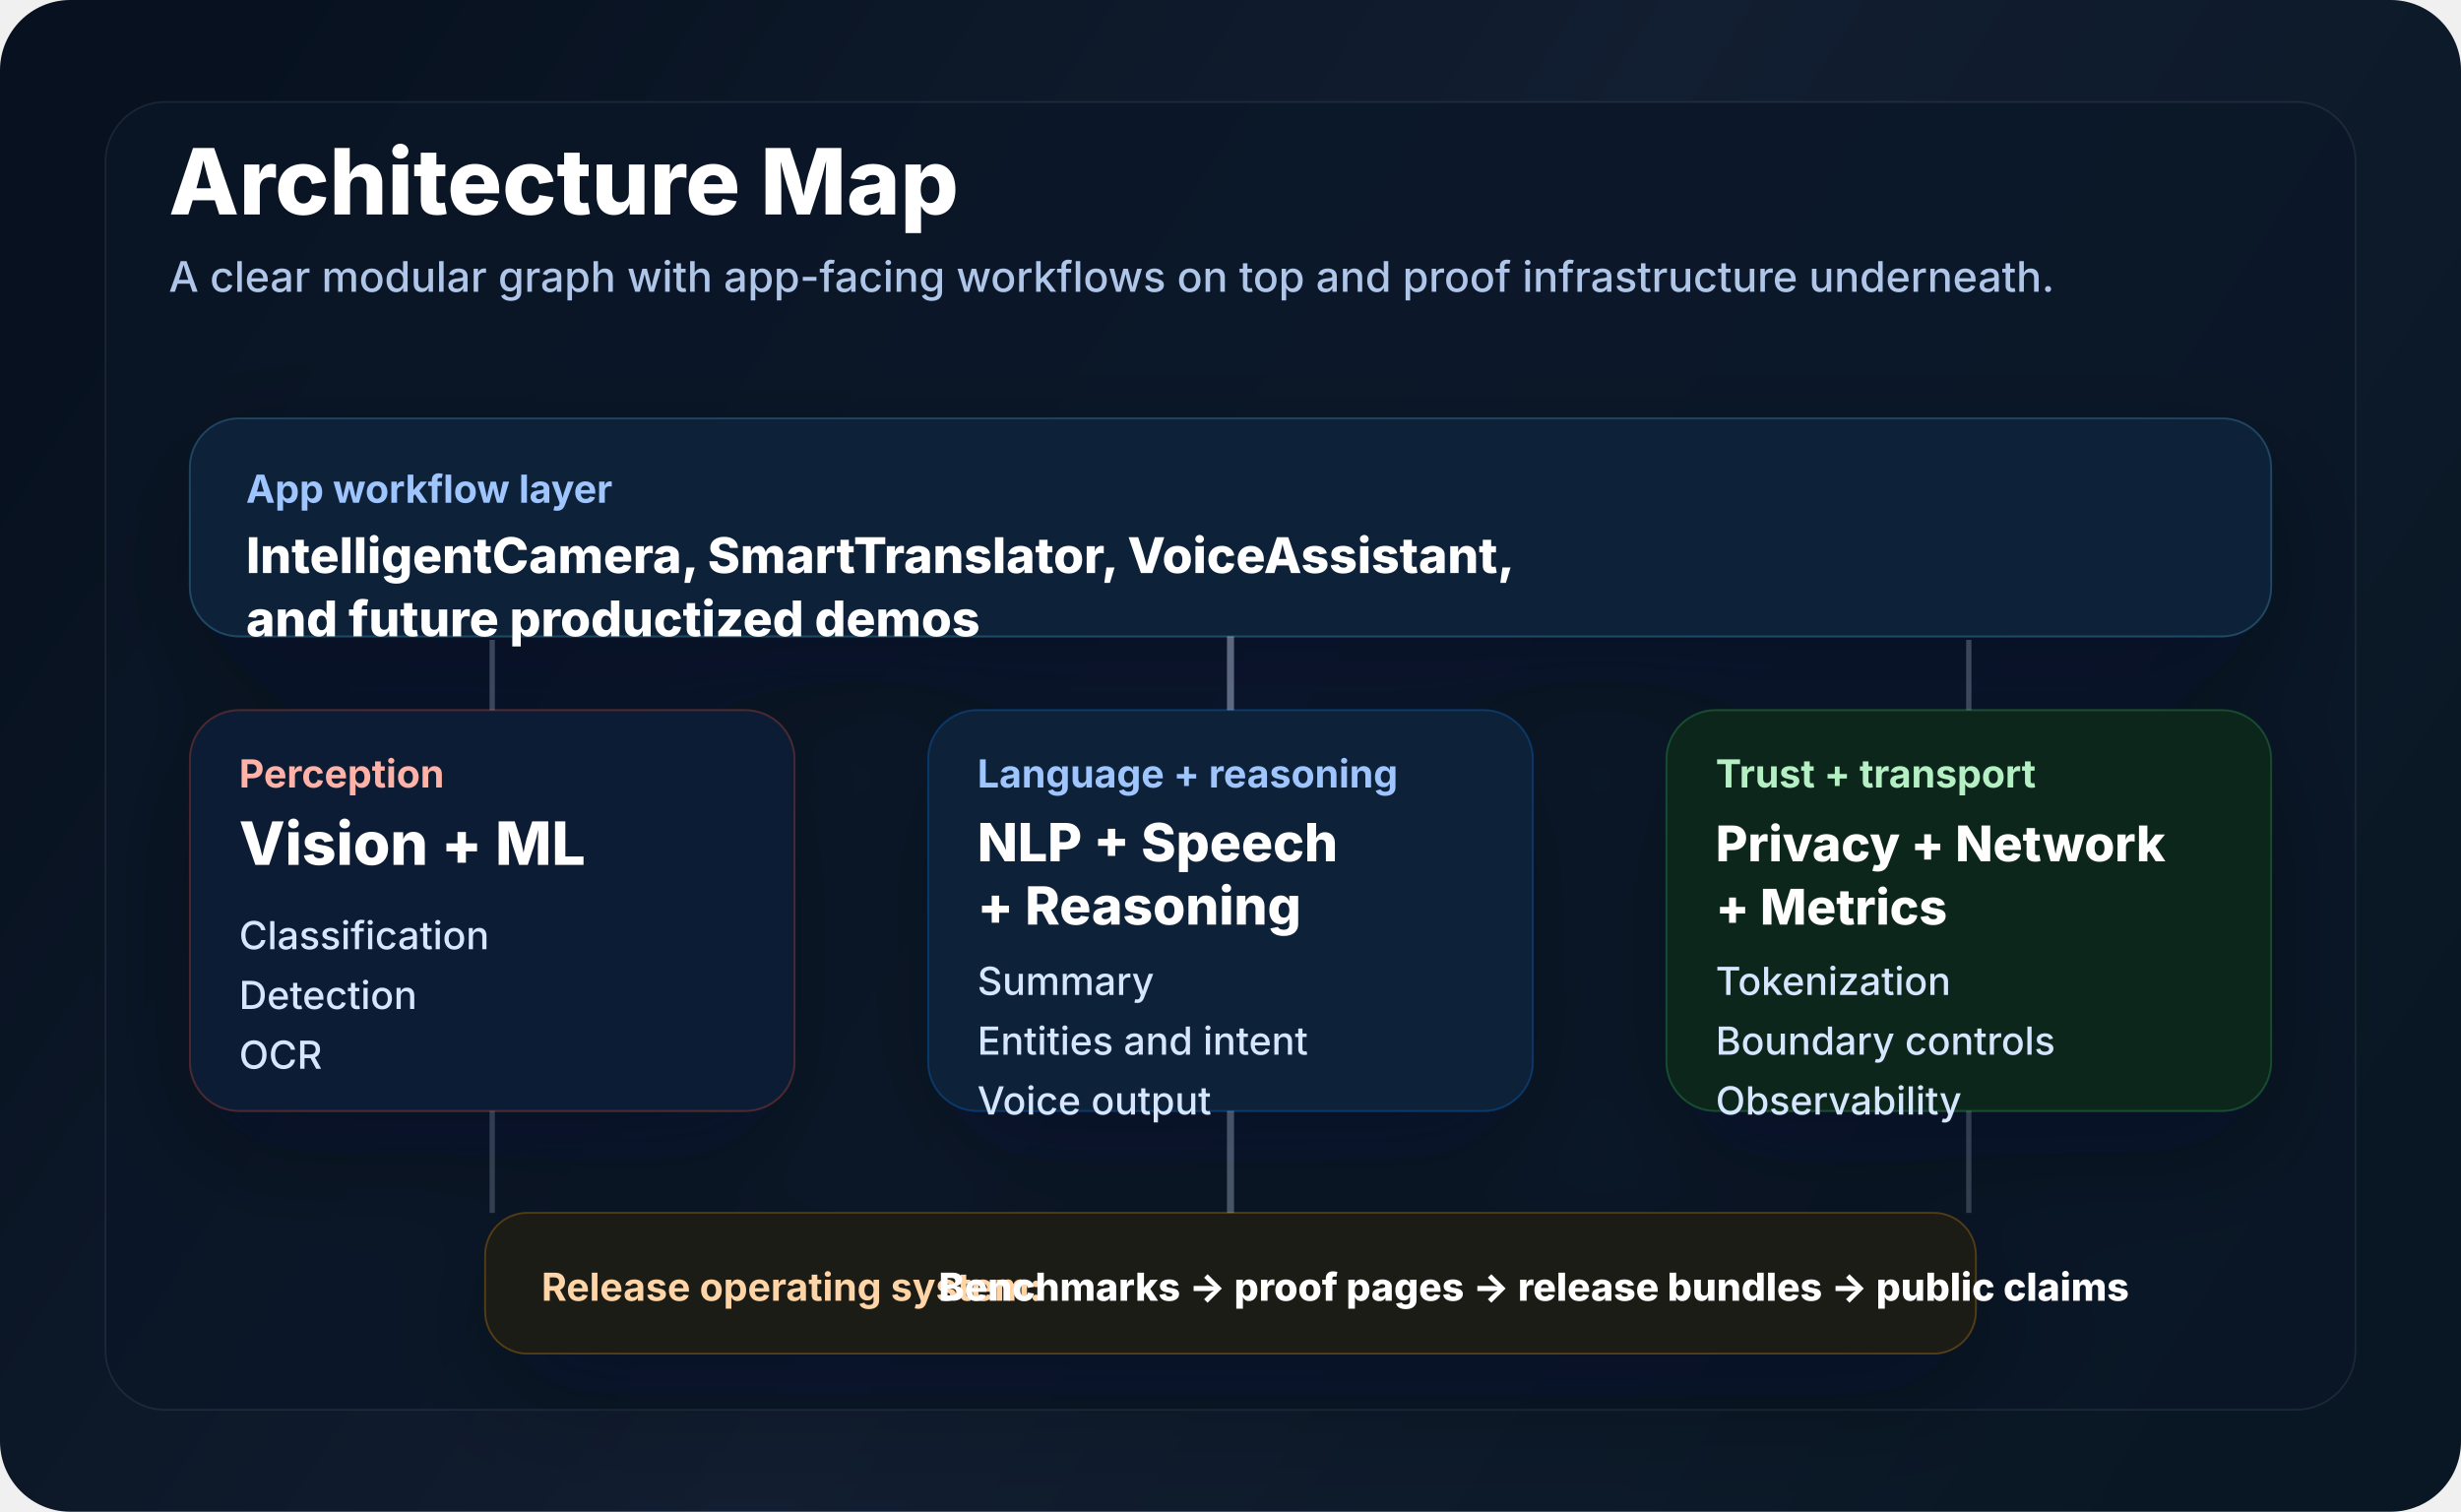
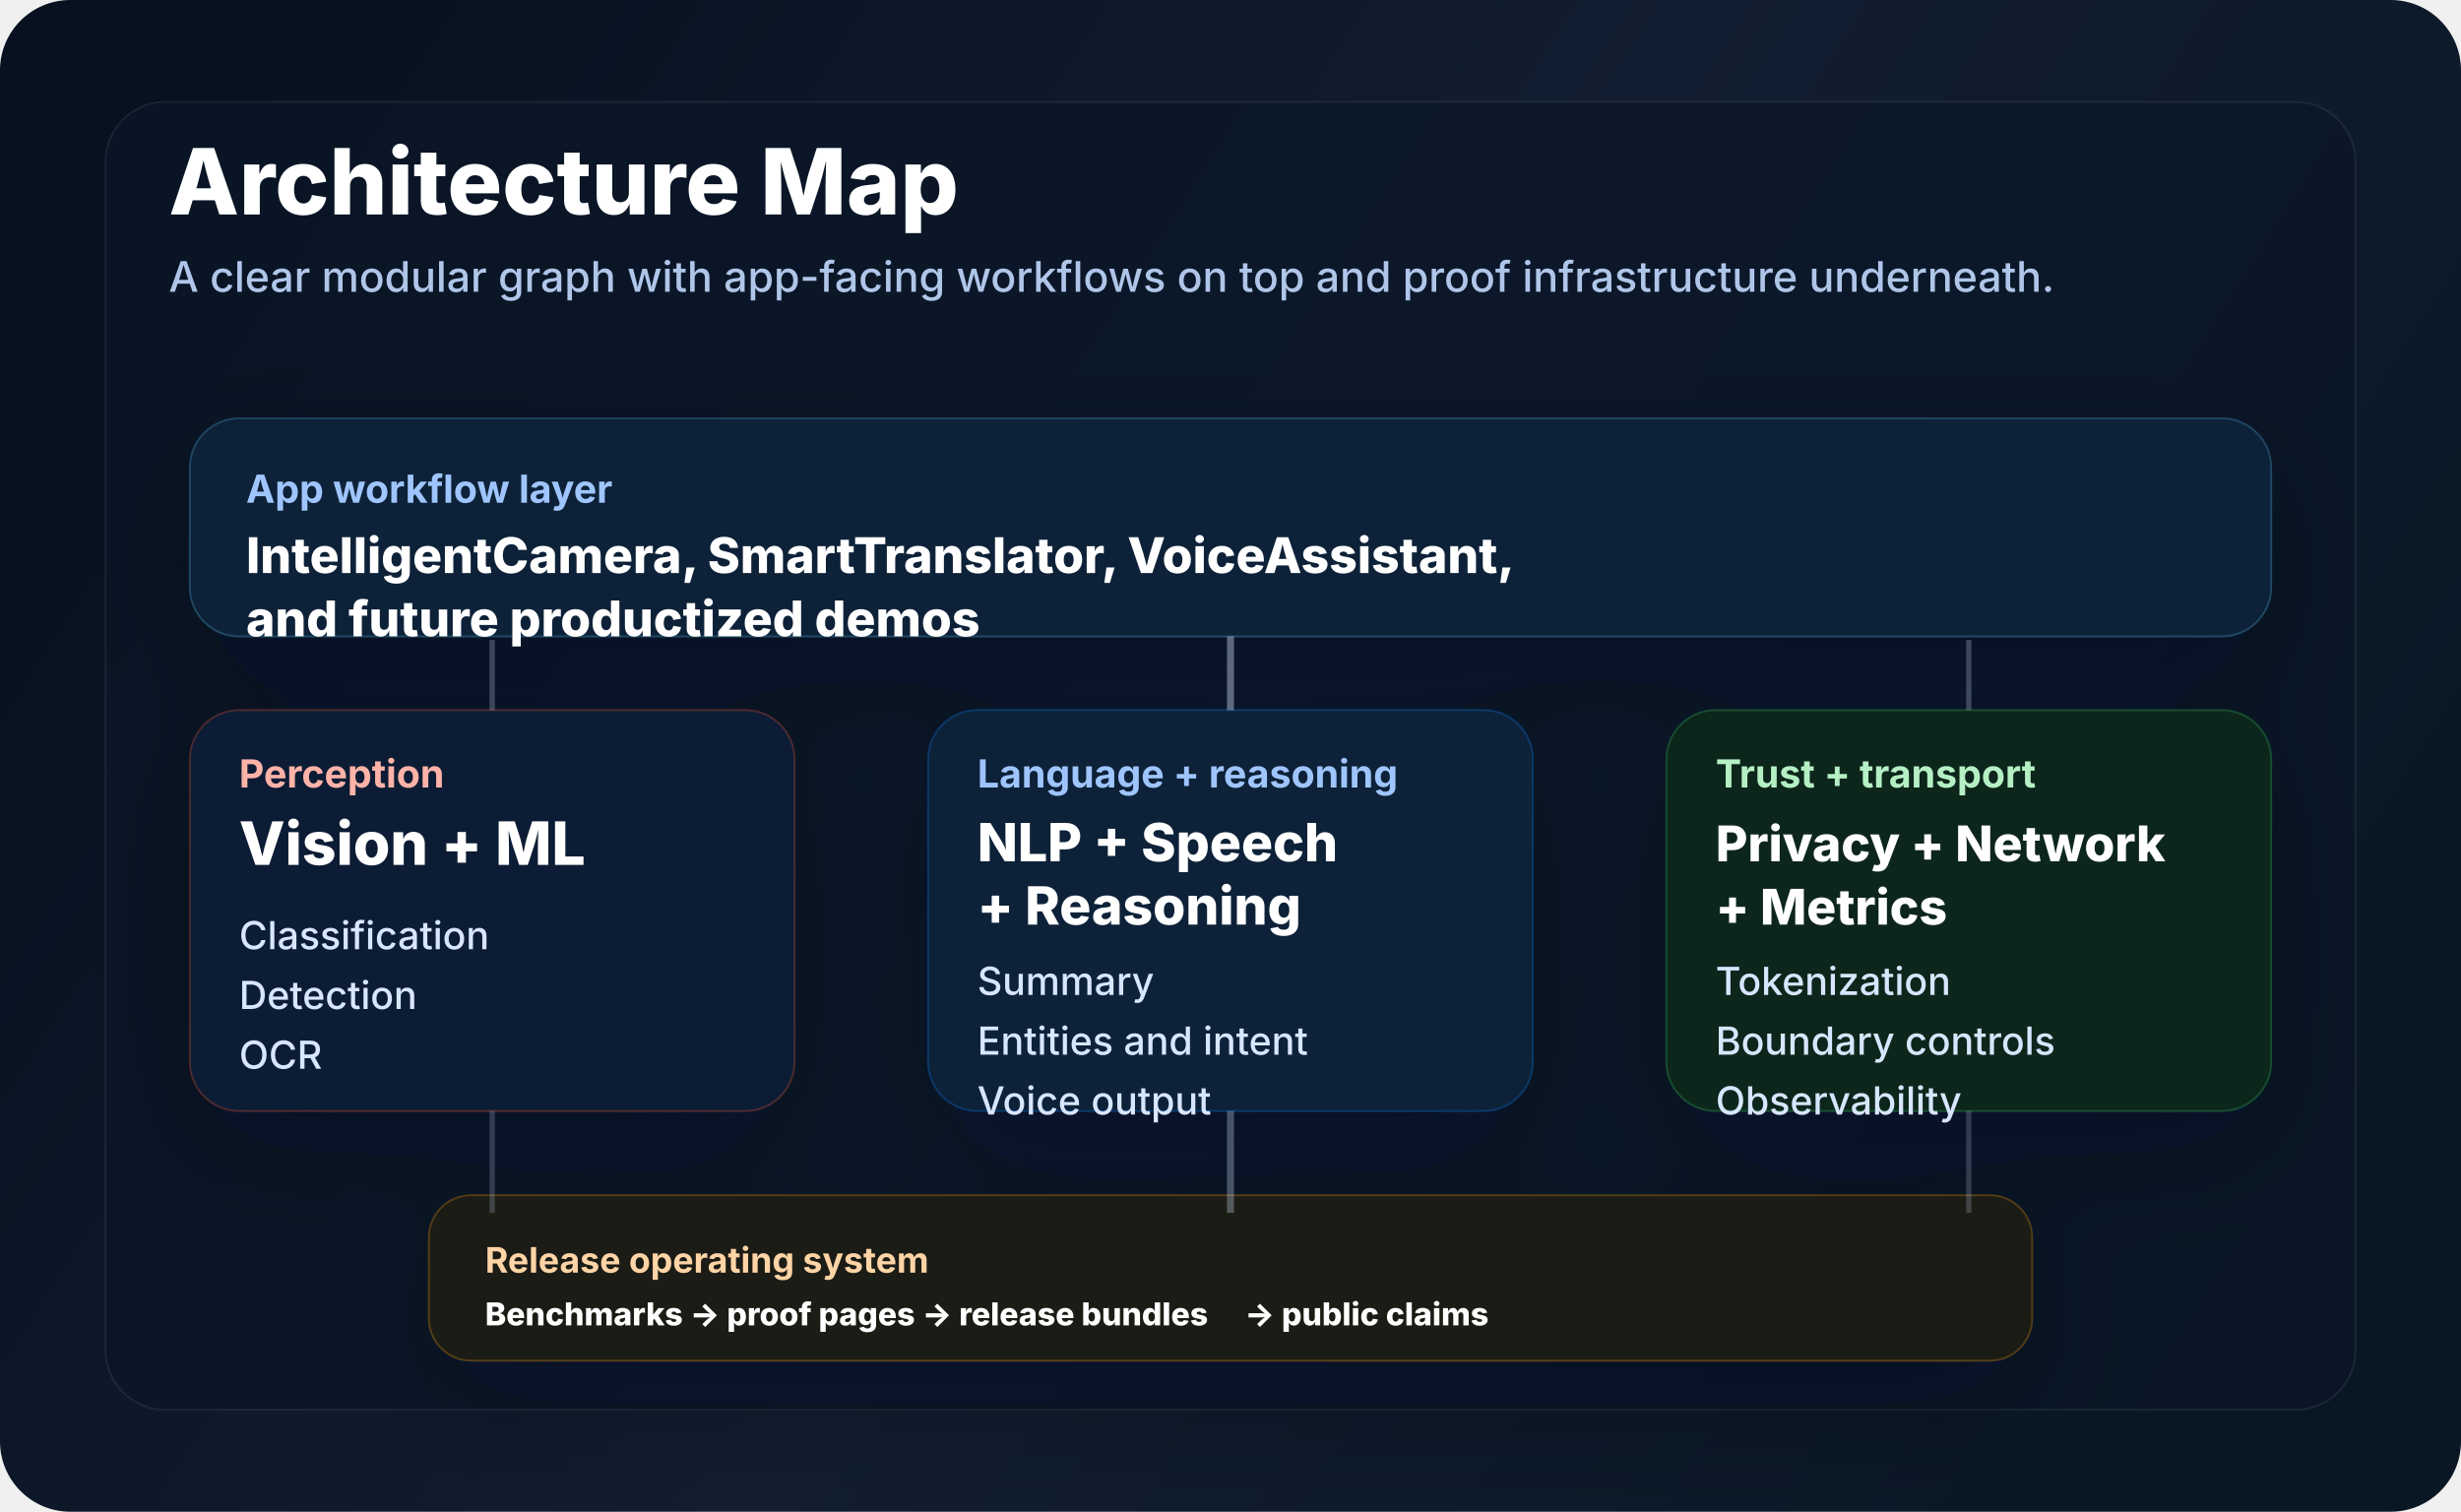
<svg xmlns="http://www.w3.org/2000/svg" width="1400" height="860" viewBox="0 0 1400 860" fill="none">
  <defs>
    <linearGradient id="bg" x1="120" y1="54" x2="1278" y2="790" gradientUnits="userSpaceOnUse">
      <stop stop-color="#07111F" />
      <stop offset="0.5" stop-color="#121E31" />
      <stop offset="1" stop-color="#091724" />
    </linearGradient>
    <filter id="shadow" x="0" y="0" width="1400" height="860" filterUnits="userSpaceOnUse" color-interpolation-filters="sRGB">
      <feDropShadow dx="0" dy="24" stdDeviation="34" flood-color="#000814" flood-opacity="0.32" />
    </filter>
  </defs>
  <rect width="1400" height="860" rx="40" fill="url(#bg)" />
  <rect x="60" y="58" width="1280" height="744" rx="34" fill="#0B1728" fill-opacity="0.72" stroke="#F2F7FF" stroke-opacity="0.08" />
  <g font-family="-apple-system, BlinkMacSystemFont, 'Segoe UI', sans-serif">
    <text x="96" y="122" fill="#FFFFFF" font-size="52" font-weight="800">Architecture Map</text>
    <text x="96" y="166" fill="#AFC6E9" font-size="24" font-weight="500">A clear modular graph with app-facing workflows on top and proof infrastructure underneath.</text>
  </g>
  <g filter="url(#shadow)" font-family="-apple-system, BlinkMacSystemFont, 'Segoe UI', sans-serif">
    <rect x="108" y="238" width="1184" height="124" rx="28" fill="#102239" stroke="#5AC8FA" stroke-opacity="0.24" />
    <text x="140" y="286" fill="#9FC5FF" font-size="22" font-weight="700">App workflow layer</text>
    <text x="140" y="326" fill="#FFFFFF" font-size="28" font-weight="800">IntelligentCamera, SmartTranslator, VoiceAssistant,</text>
    <text x="140" y="362" fill="#FFFFFF" font-size="28" font-weight="800">and future productized demos</text>
    <rect x="108" y="404" width="344" height="228" rx="28" fill="#111F35" stroke="#F05138" stroke-opacity="0.26" />
    <text x="136" y="448" fill="#FFB3A8" font-size="22" font-weight="700">Perception</text>
    <text x="136" y="492" fill="#FFFFFF" font-size="34" font-weight="800">Vision + ML</text>
    <text x="136" y="540" fill="#D7E6FF" font-size="22" font-weight="500">Classification</text>
    <text x="136" y="574" fill="#D7E6FF" font-size="22" font-weight="500">Detection</text>
    <text x="136" y="608" fill="#D7E6FF" font-size="22" font-weight="500">OCR</text>
    <rect x="528" y="404" width="344" height="228" rx="28" fill="#102239" stroke="#0A84FF" stroke-opacity="0.26" />
    <text x="556" y="448" fill="#9FC5FF" font-size="22" font-weight="700">Language + reasoning</text>
    <text x="556" y="490" fill="#FFFFFF" font-size="30" font-weight="800">NLP + Speech</text>
    <text x="556" y="526" fill="#FFFFFF" font-size="30" font-weight="800">+ Reasoning</text>
    <text x="556" y="566" fill="#D7E6FF" font-size="22" font-weight="500">Summary</text>
    <text x="556" y="600" fill="#D7E6FF" font-size="22" font-weight="500">Entities and intent</text>
    <text x="556" y="634" fill="#D7E6FF" font-size="22" font-weight="500">Voice output</text>
    <rect x="948" y="404" width="344" height="228" rx="28" fill="#10281D" stroke="#34C759" stroke-opacity="0.26" />
    <text x="976" y="448" fill="#B5F0C5" font-size="22" font-weight="700">Trust + transport</text>
    <text x="976" y="490" fill="#FFFFFF" font-size="28" font-weight="800">Privacy + Network</text>
    <text x="976" y="526" fill="#FFFFFF" font-size="28" font-weight="800">+ Metrics</text>
    <text x="976" y="566" fill="#D7E6FF" font-size="22" font-weight="500">Tokenization</text>
    <text x="976" y="600" fill="#D7E6FF" font-size="22" font-weight="500">Boundary controls</text>
    <text x="976" y="634" fill="#D7E6FF" font-size="22" font-weight="500">Observability</text>
-     <rect x="276" y="690" width="848" height="80" rx="24" fill="#1B1B14" stroke="#FF9F0A" stroke-opacity="0.26" />
-     <text x="308" y="740" fill="#FFD4A6" font-size="22" font-weight="700">Release operating system:</text>
-     <text x="534" y="740" fill="#FFFFFF" font-size="22" font-weight="800">Benchmarks -&gt; proof pages -&gt; release bundles -&gt; public claims</text>
+     <rect x="244" y="680" width="912" height="94" rx="24" fill="#1B1B14" stroke="#FF9F0A" stroke-opacity="0.26" />
+     <text x="276" y="724" fill="#FFD4A6" font-size="20" font-weight="700">Release operating system</text>
+     <text x="276" y="754" fill="#FFFFFF" font-size="18" font-weight="800">Benchmarks -&gt; proof pages -&gt; release bundles</text>
+     <text x="708" y="754" fill="#FFFFFF" font-size="18" font-weight="800">-&gt; public claims</text>
  </g>
  <path d="M700 362V404" stroke="#D7E6FF" stroke-opacity="0.4" stroke-width="4" />
  <path d="M280 364V404" stroke="#D7E6FF" stroke-opacity="0.25" stroke-width="3" />
  <path d="M1120 364V404" stroke="#D7E6FF" stroke-opacity="0.25" stroke-width="3" />
  <path d="M280 632V690" stroke="#D7E6FF" stroke-opacity="0.2" stroke-width="3" />
  <path d="M700 632V690" stroke="#D7E6FF" stroke-opacity="0.3" stroke-width="4" />
  <path d="M1120 632V690" stroke="#D7E6FF" stroke-opacity="0.2" stroke-width="3" />
</svg>
